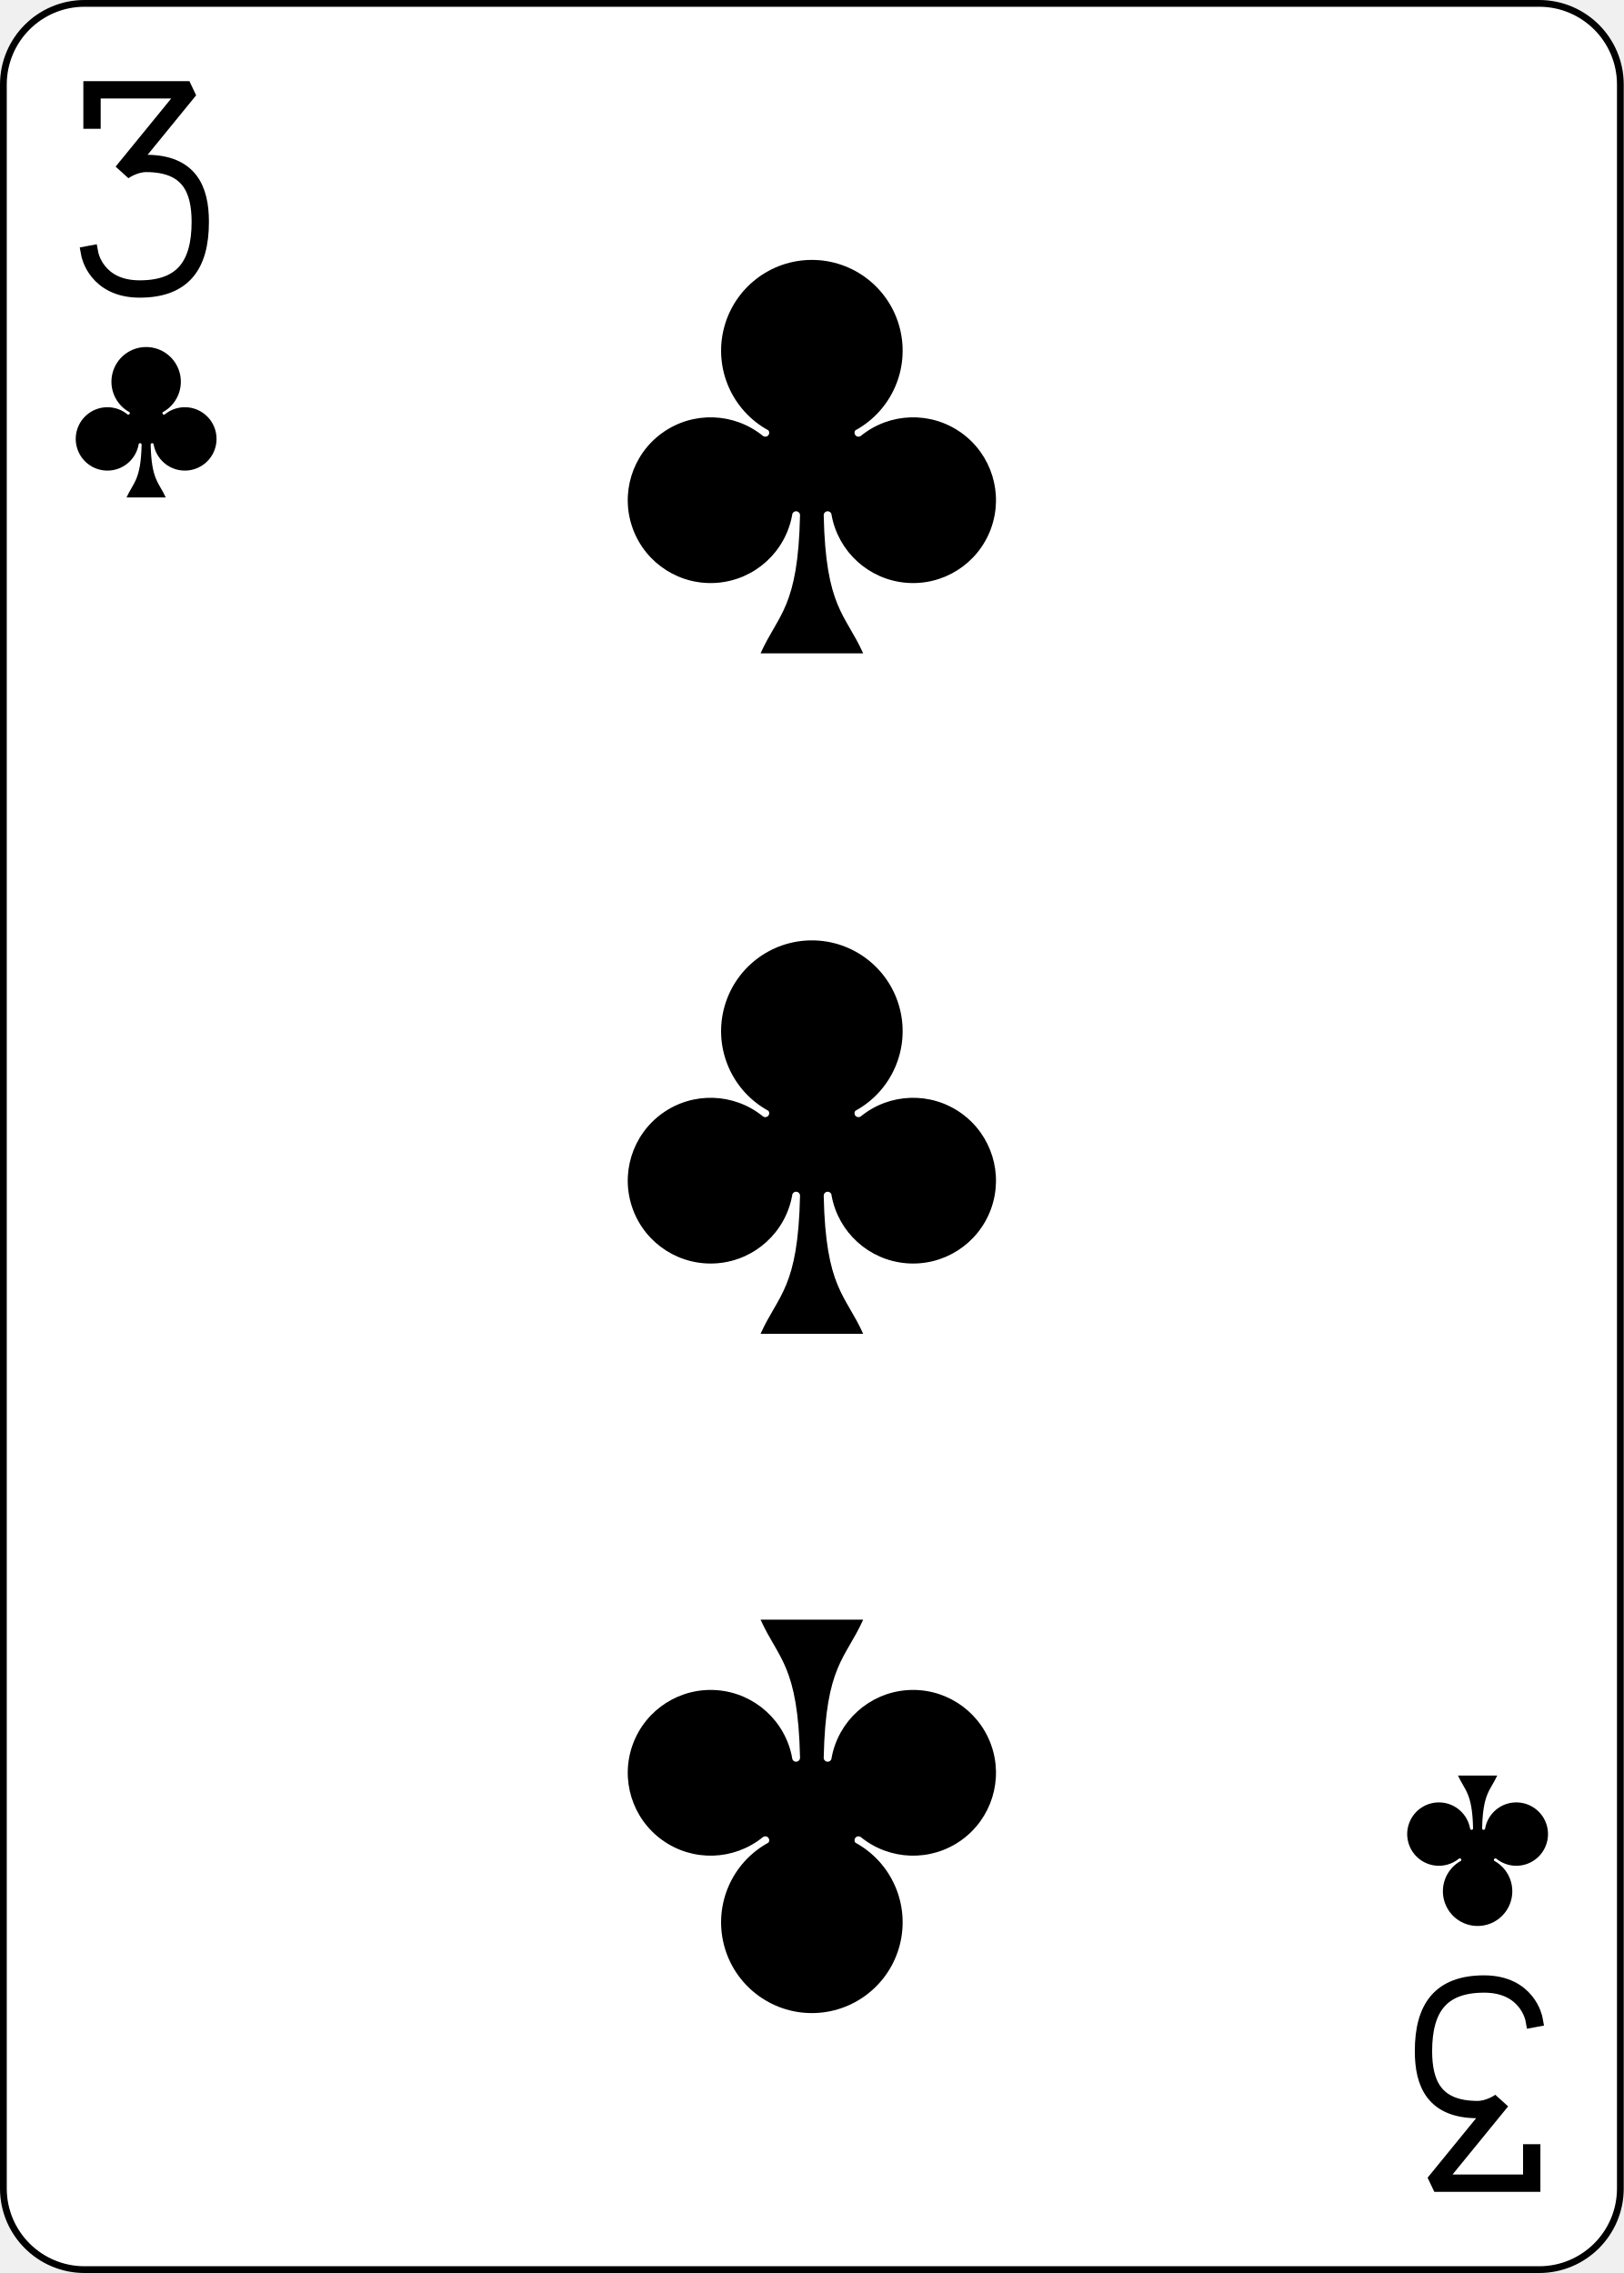
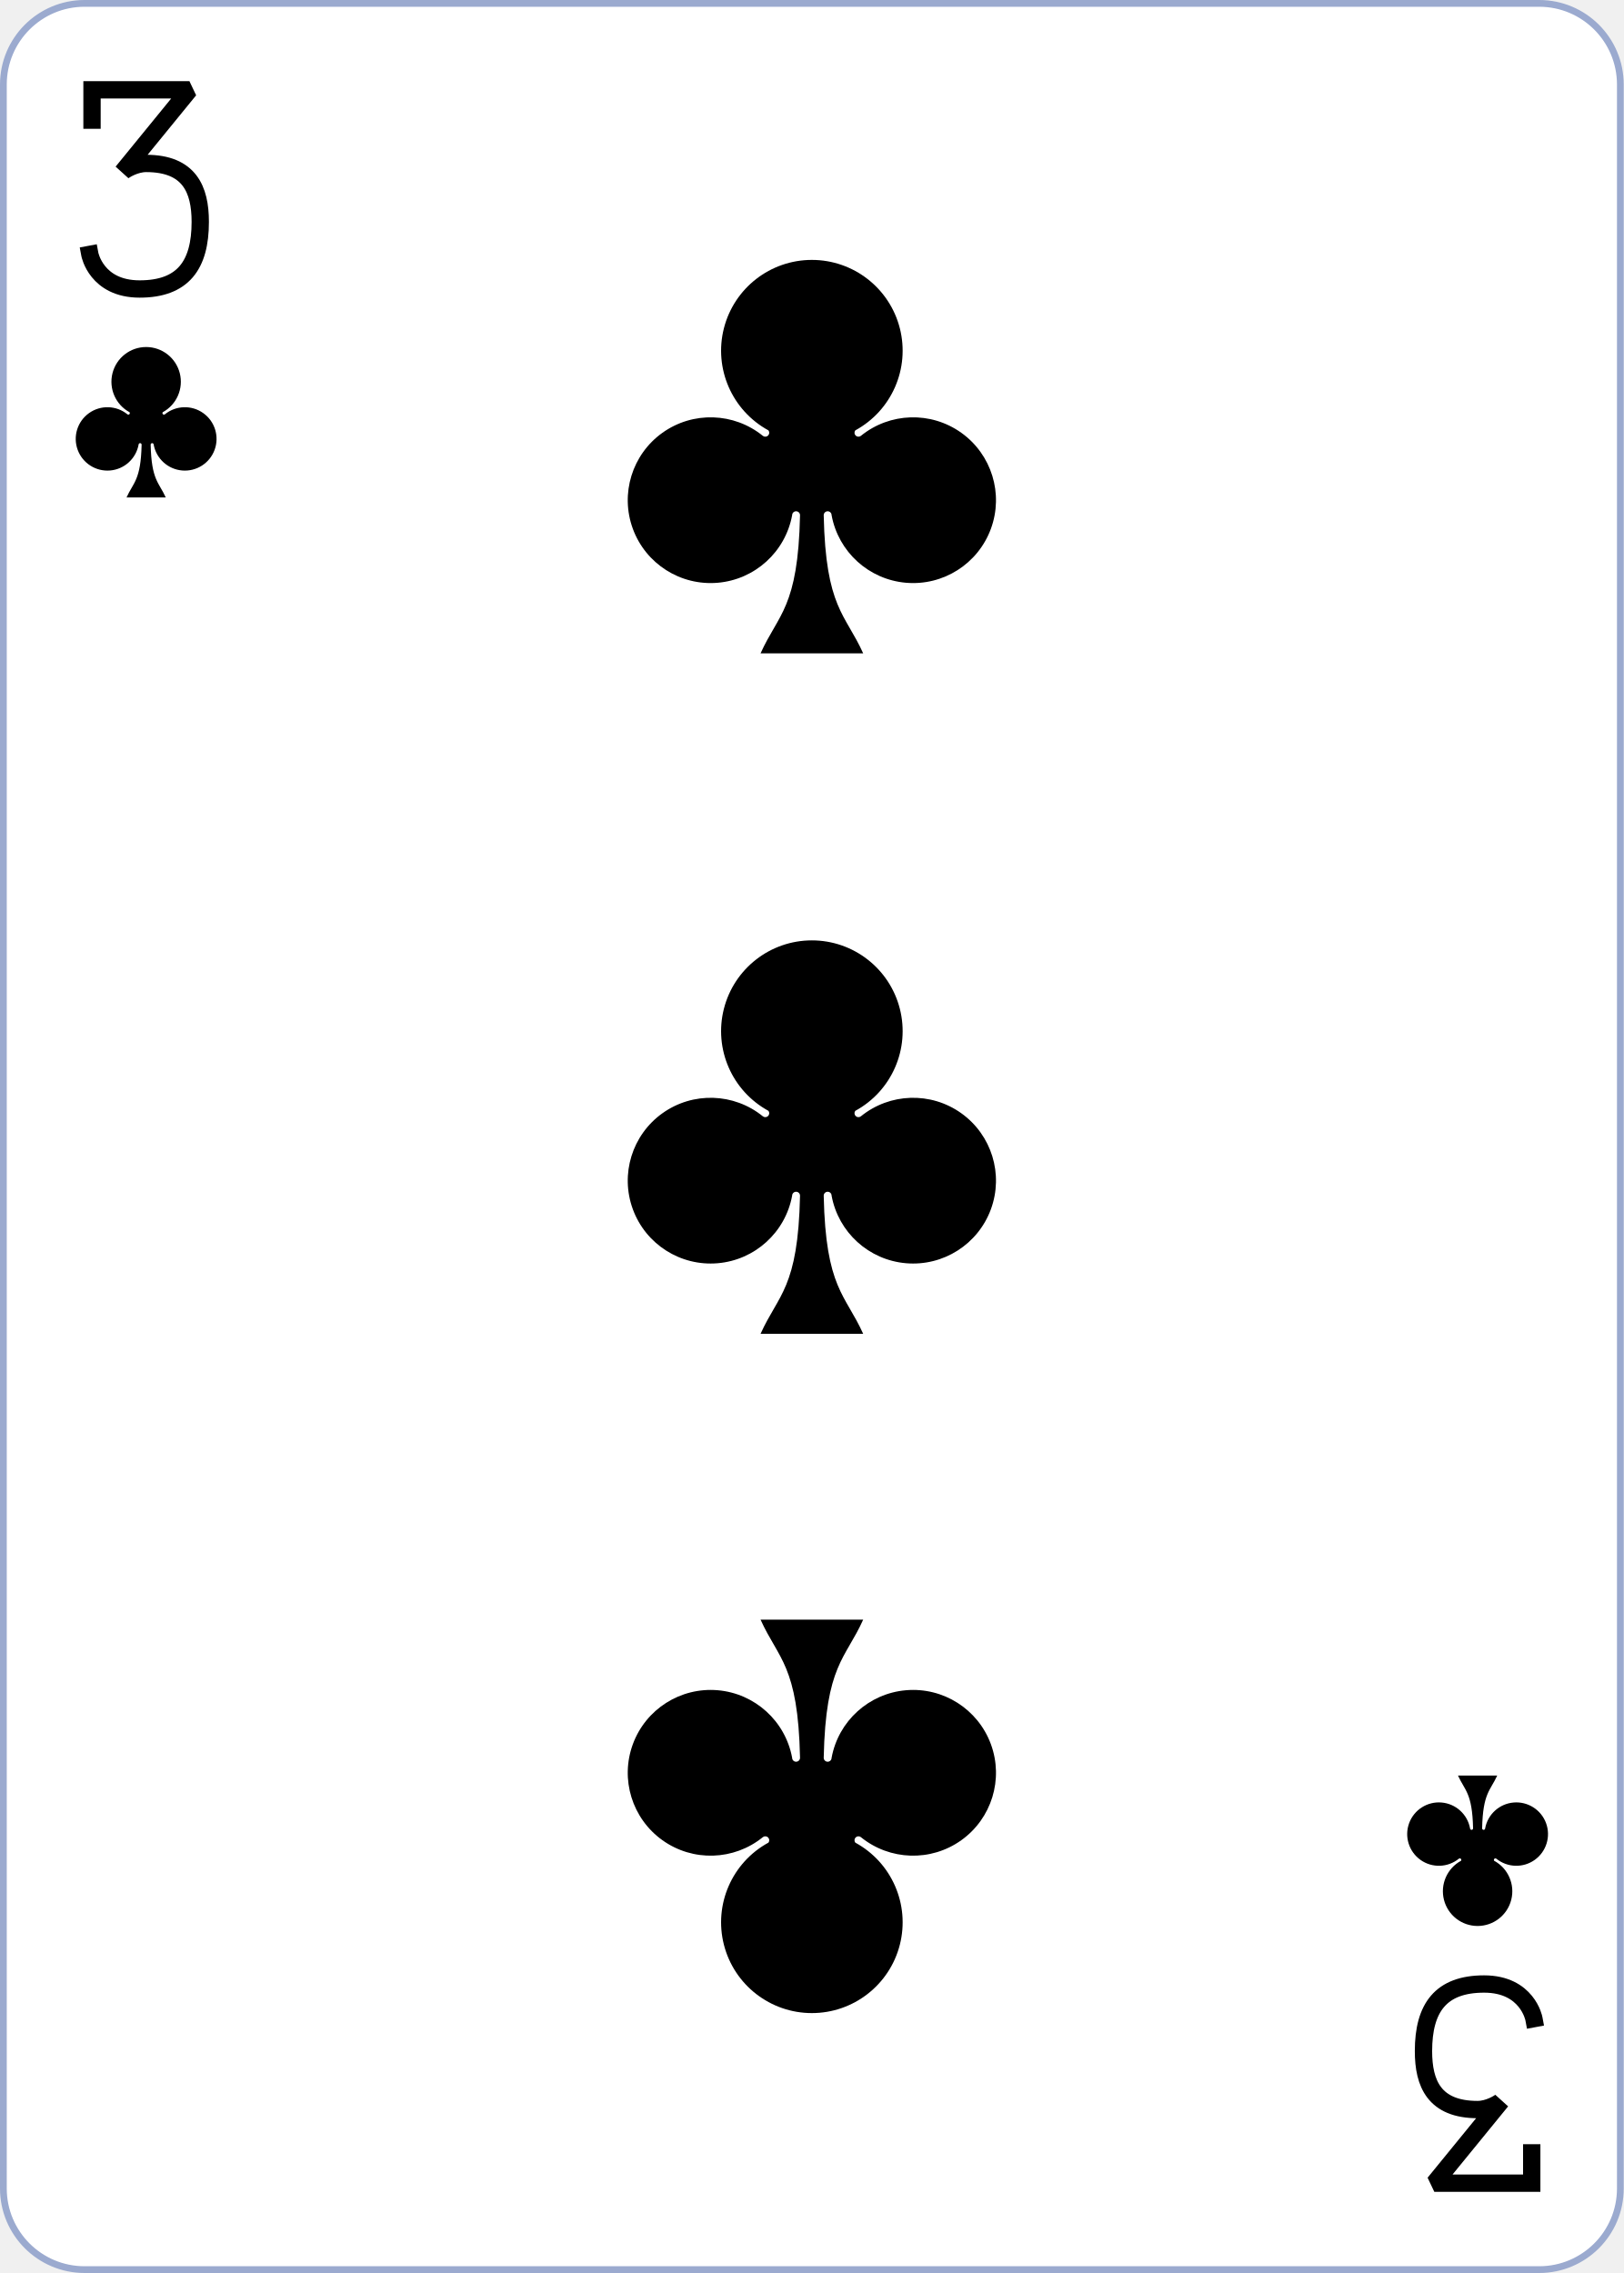
<svg xmlns="http://www.w3.org/2000/svg" xmlns:xlink="http://www.w3.org/1999/xlink" class="card" face="3C" height="3.5in" preserveAspectRatio="none" viewBox="-120 -168 240 336" width="2.5in">
  <symbol id="SC3" viewBox="-600 -600 1200 1200" preserveAspectRatio="xMinYMid">
    <path d="M30 150C35 385 85 400 130 500L-130 500C-85 400 -35 385 -30 150A10 10 0 0 0 -50 150A210 210 0 1 1 -124 -51A10 10 0 0 0 -110 -65A230 230 0 1 1 110 -65A10 10 0 0 0 124 -51A210 210 0 1 1 50 150A10 10 0 0 0 30 150Z" fill="black" />
  </symbol>
  <symbol id="VC3" viewBox="-500 -500 1000 1000" preserveAspectRatio="xMinYMid">
    <path d="M-250 -320L-250 -460L200 -460L-110 -80C-100 -90 -50 -120 0 -120C200 -120 250 0 250 150C250 350 170 460 -30 460C-230 460 -260 300 -260 300" stroke="black" stroke-width="80" stroke-linecap="square" stroke-miterlimit="1.5" fill="none" />
  </symbol>
-   <rect width="239" height="335" x="-119.5" y="-167.5" rx="12" ry="12" fill="white" stroke="black" />
+   <rect width="239" height="335" x="-119.5" y="-167.5" rx="12" ry="12" fill="white" stroke="#9baacf" />
  <use xlink:href="#VC3" height="32" x="-114.4" y="-156" />
  <use xlink:href="#SC3" height="26.769" x="-111.784" y="-119" />
  <use xlink:href="#SC3" height="70" x="-35" y="-135.588" />
  <use xlink:href="#SC3" height="70" x="-35" y="-35" />
  <g transform="rotate(180)">
    <use xlink:href="#VC3" height="32" x="-114.4" y="-156" />
    <use xlink:href="#SC3" height="26.769" x="-111.784" y="-119" />
    <use xlink:href="#SC3" height="70" x="-35" y="-135.588" />
  </g>
</svg>
